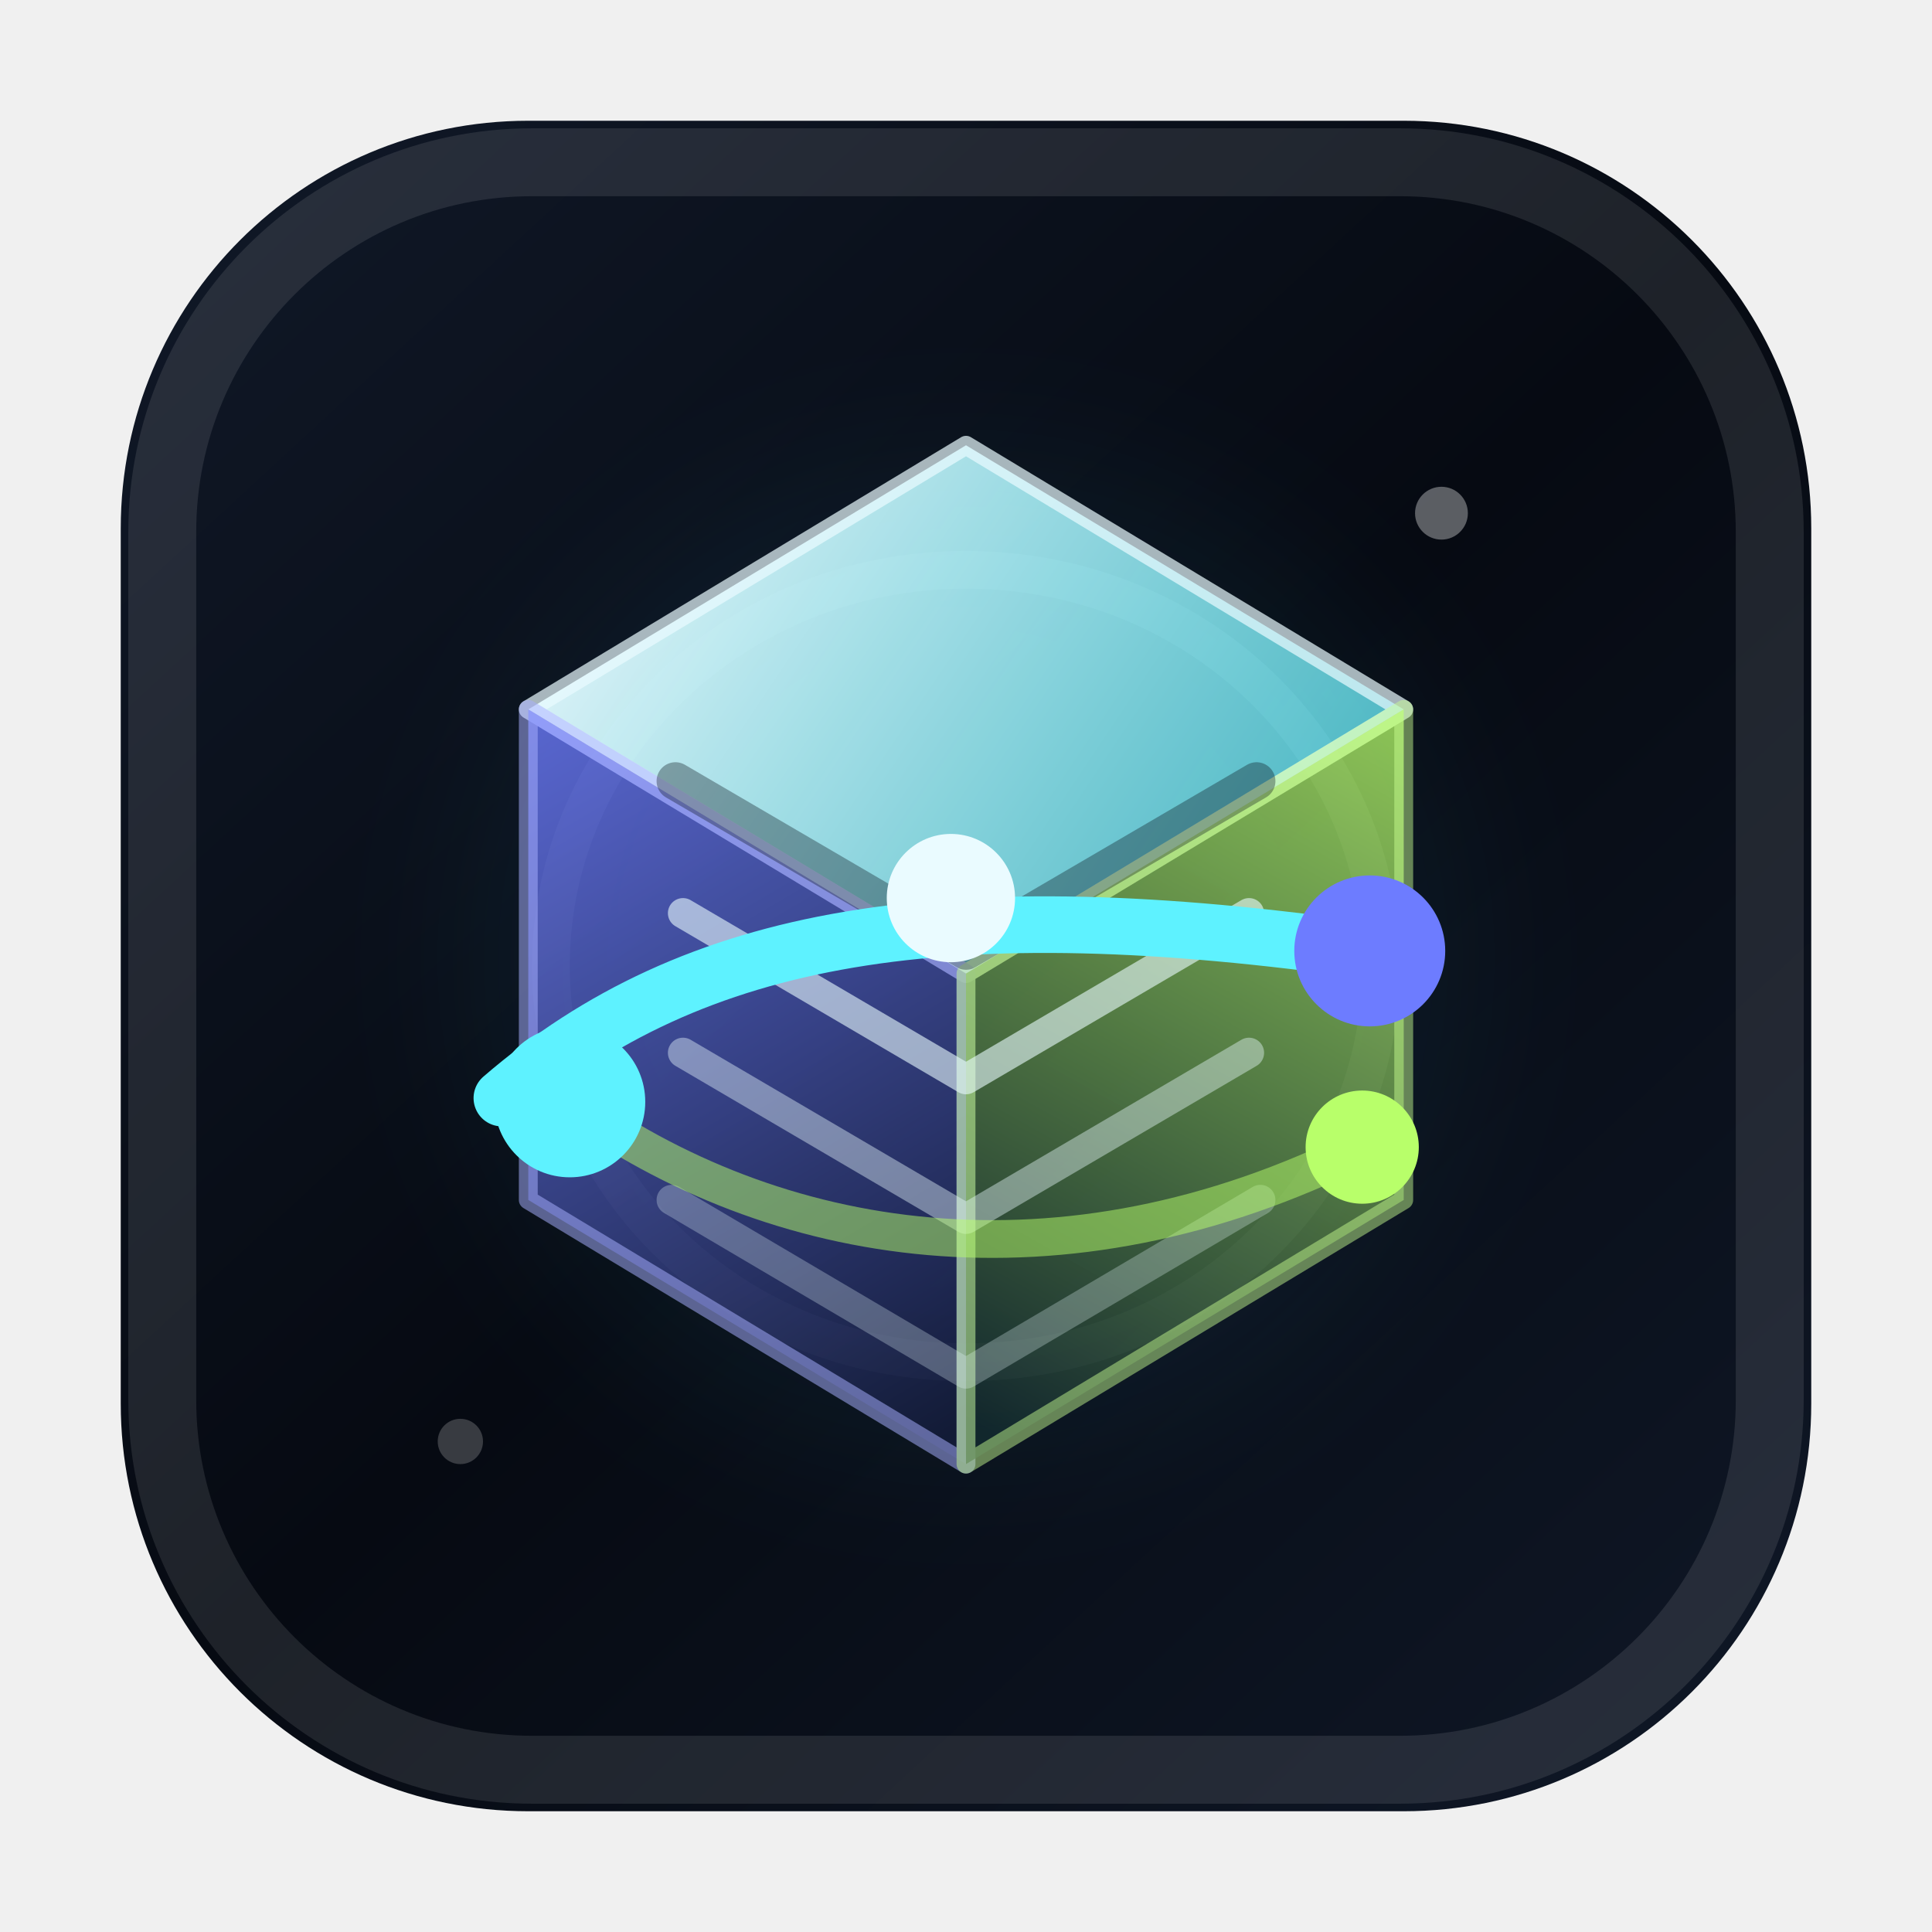
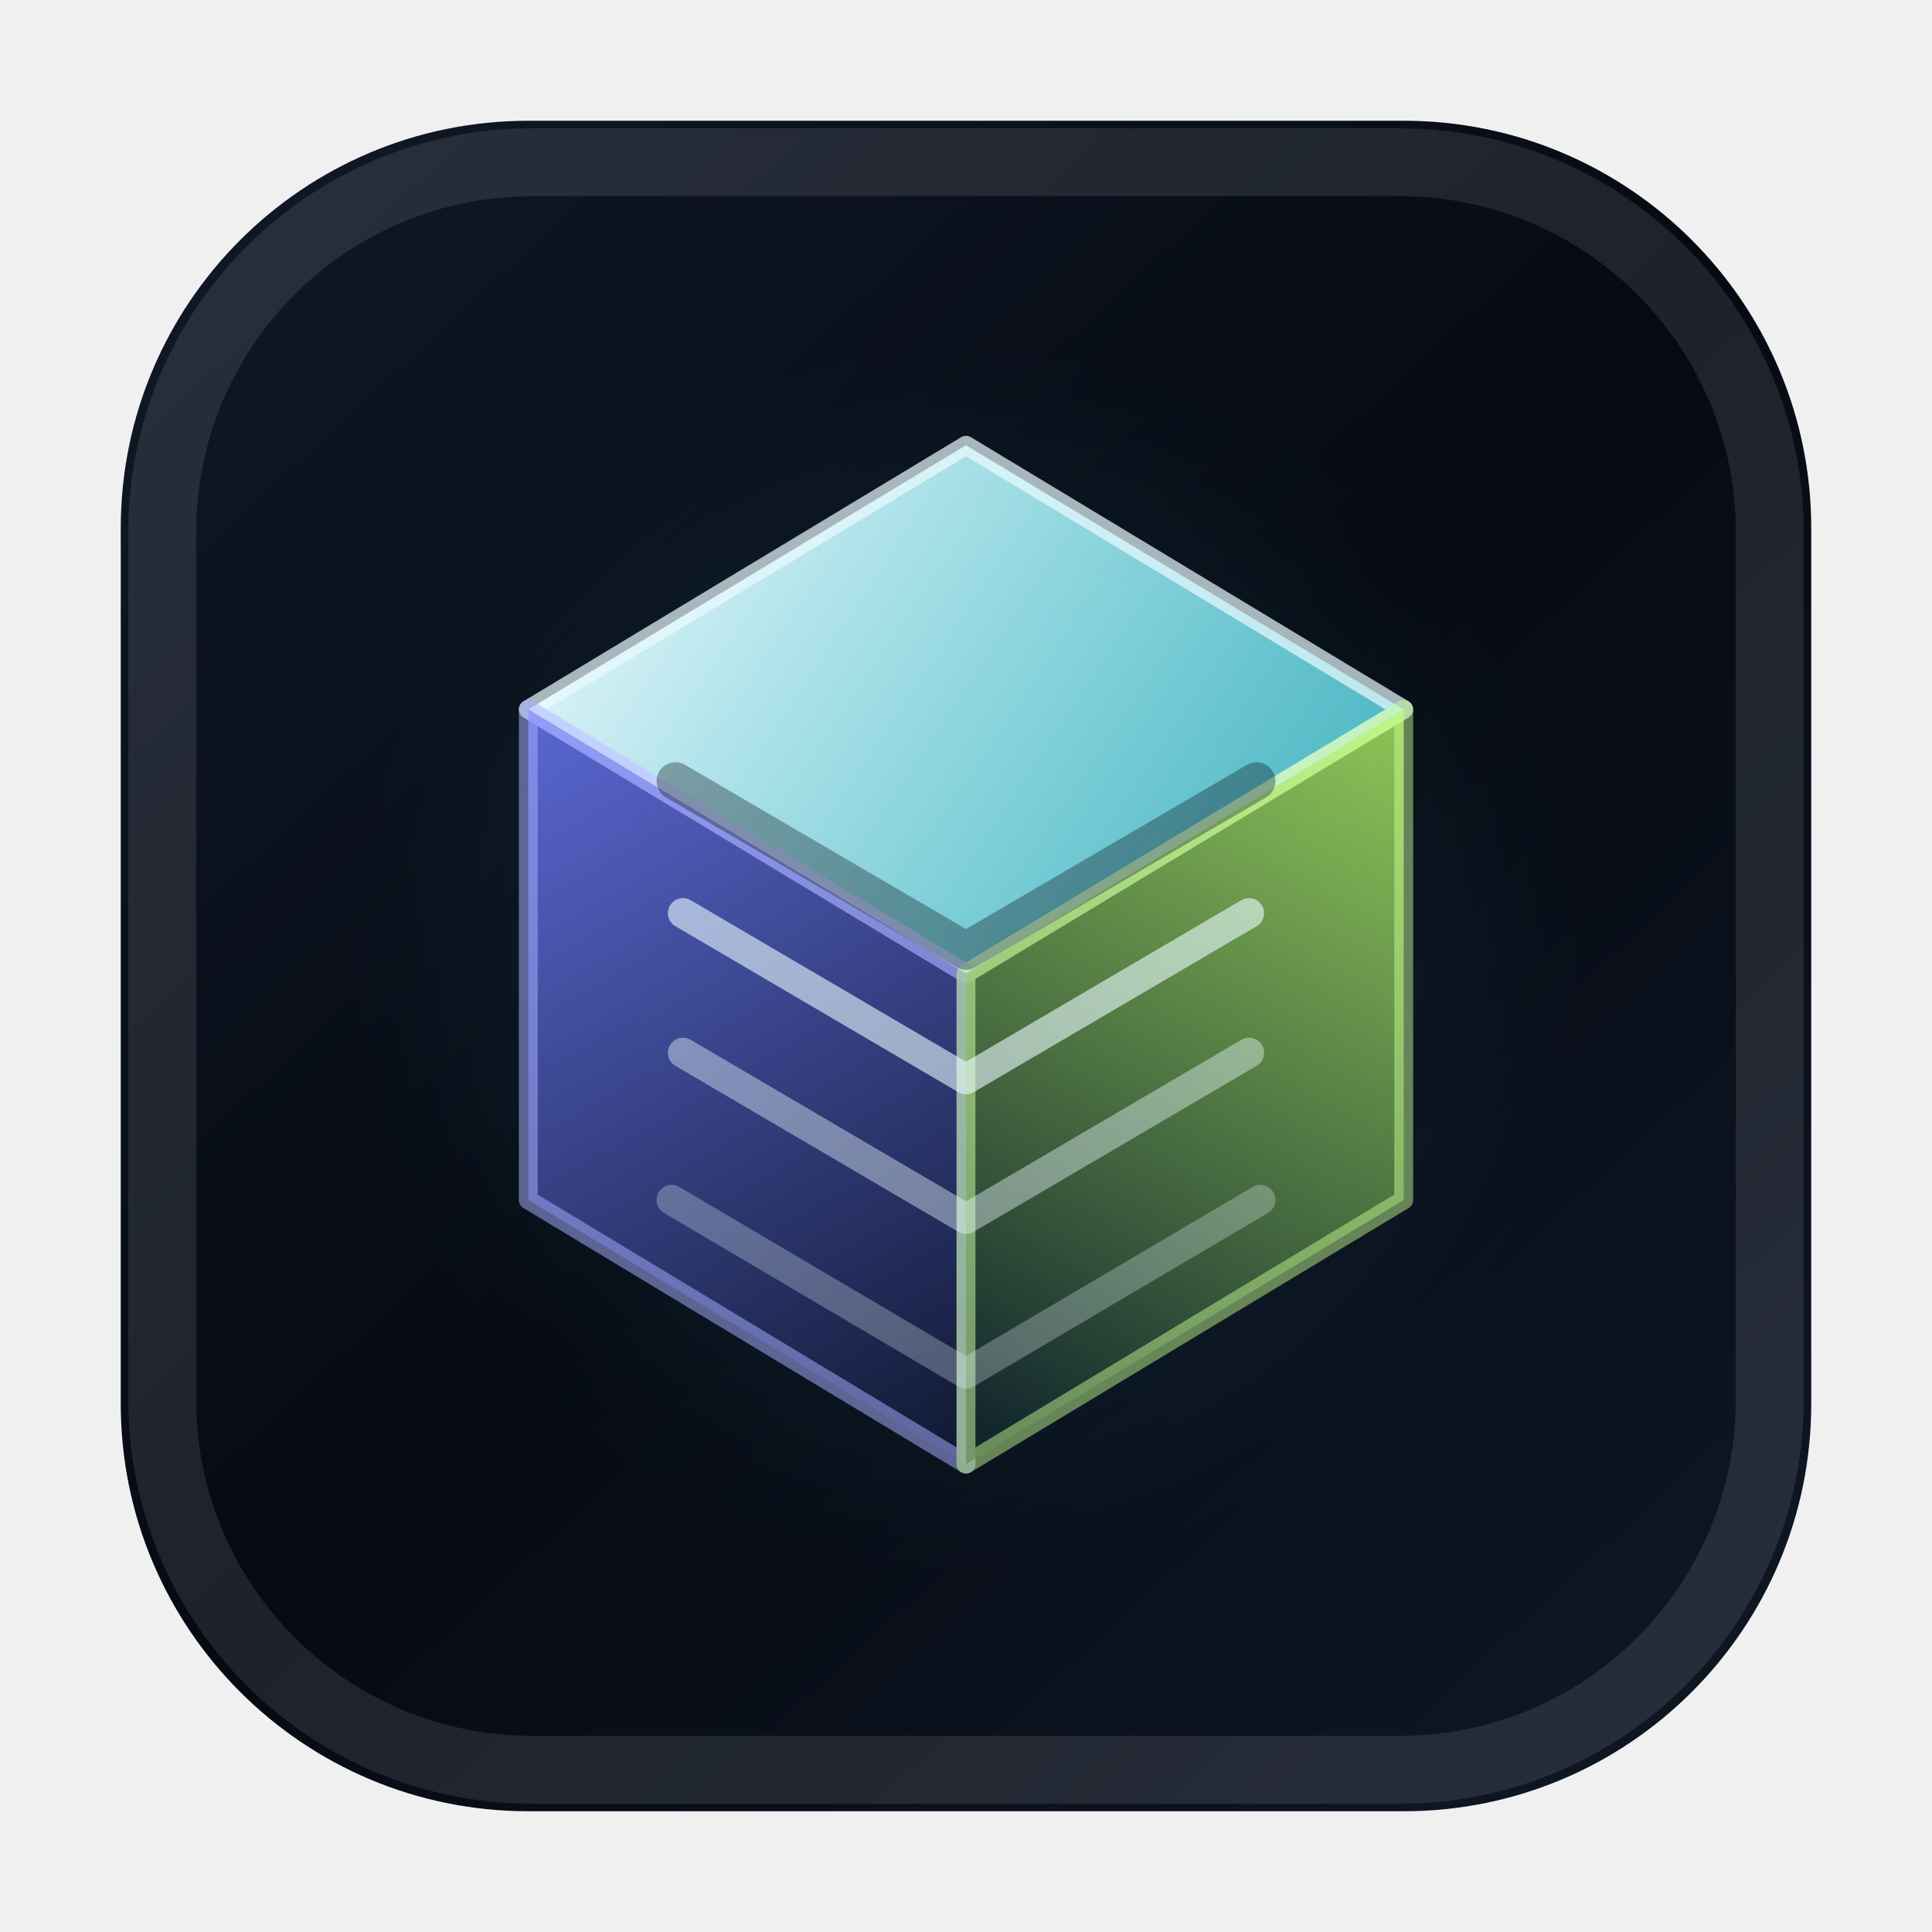
<svg xmlns="http://www.w3.org/2000/svg" width="512" height="512" viewBox="0 0 512 512" fill="none">
  <defs>
    <linearGradient id="bg" x1="54" y1="40" x2="454" y2="474" gradientUnits="userSpaceOnUse">
      <stop stop-color="#101827" />
      <stop offset="0.5" stop-color="#060A12" />
      <stop offset="1" stop-color="#0F1726" />
    </linearGradient>
    <linearGradient id="cubeTop" x1="166" y1="116" x2="360" y2="246" gradientUnits="userSpaceOnUse">
      <stop stop-color="#EAFBFF" stop-opacity="0.98" />
      <stop offset="1" stop-color="#5EF2FF" stop-opacity="0.72" />
    </linearGradient>
    <linearGradient id="cubeLeft" x1="145" y1="189" x2="256" y2="377" gradientUnits="userSpaceOnUse">
      <stop stop-color="#6D7CFF" stop-opacity="0.78" />
      <stop offset="1" stop-color="#141C3B" stop-opacity="0.82" />
    </linearGradient>
    <linearGradient id="cubeRight" x1="360" y1="188" x2="255" y2="376" gradientUnits="userSpaceOnUse">
      <stop stop-color="#B8FF6A" stop-opacity="0.74" />
      <stop offset="1" stop-color="#132B30" stop-opacity="0.78" />
    </linearGradient>
    <filter id="softGlow" x="80" y="80" width="352" height="352" filterUnits="userSpaceOnUse" color-interpolation-filters="sRGB">
      <feGaussianBlur stdDeviation="18" />
      <feColorMatrix type="matrix" values="0 0 0 0 0.24 0 0 0 0 0.78 0 0 0 0 1 0 0 0 0.42 0" />
    </filter>
  </defs>
  <rect x="32" y="32" width="448" height="448" rx="108" fill="url(#bg)" />
  <rect x="43" y="43" width="426" height="426" rx="98" stroke="white" stroke-opacity="0.10" stroke-width="18" />
  <circle cx="256" cy="254" r="132" fill="#5EF2FF" opacity="0.14" filter="url(#softGlow)" />
-   <path d="M146 256C146 198 195 151 256 151C317 151 366 198 366 256C366 314 317 361 256 361C195 361 146 314 146 256Z" stroke="white" stroke-opacity="0.10" stroke-width="10" />
  <path d="M256 118L372 188L256 258L140 188L256 118Z" fill="url(#cubeTop)" stroke="#EAFBFF" stroke-opacity="0.70" stroke-width="5" stroke-linejoin="round" />
  <path d="M140 188L256 258V388L140 318V188Z" fill="url(#cubeLeft)" stroke="#A7B0FF" stroke-opacity="0.52" stroke-width="5" stroke-linejoin="round" />
  <path d="M372 188L256 258V388L372 318V188Z" fill="url(#cubeRight)" stroke="#C8FF90" stroke-opacity="0.48" stroke-width="5" stroke-linejoin="round" />
  <path d="M179 207L256 252L333 207" stroke="#06101A" stroke-opacity="0.34" stroke-width="10" stroke-linecap="round" stroke-linejoin="round" />
  <path d="M181 242L256 286L331 242" stroke="#EAFBFF" stroke-opacity="0.60" stroke-width="8" stroke-linecap="round" stroke-linejoin="round" />
  <path d="M181 279L256 323L331 279" stroke="#EAFBFF" stroke-opacity="0.42" stroke-width="8" stroke-linecap="round" stroke-linejoin="round" />
  <path d="M178 318L256 364L334 318" stroke="#EAFBFF" stroke-opacity="0.28" stroke-width="8" stroke-linecap="round" stroke-linejoin="round" />
-   <path d="M133 291C184 247 251 236 363 252" stroke="#5EF2FF" stroke-width="15" stroke-linecap="round" />
-   <path d="M151 292C205 331 281 344 361 304" stroke="#B8FF6A" stroke-opacity="0.50" stroke-width="10" stroke-linecap="round" />
-   <circle cx="151" cy="292" r="20" fill="#5EF2FF" />
-   <circle cx="252" cy="238" r="17" fill="#EAFBFF" />
-   <circle cx="363" cy="252" r="20" fill="#6D7CFF" />
-   <circle cx="361" cy="304" r="15" fill="#B8FF6A" />
-   <circle cx="382" cy="136" r="7" fill="white" fill-opacity="0.34" />
-   <circle cx="122" cy="382" r="6" fill="white" fill-opacity="0.20" />
</svg>
